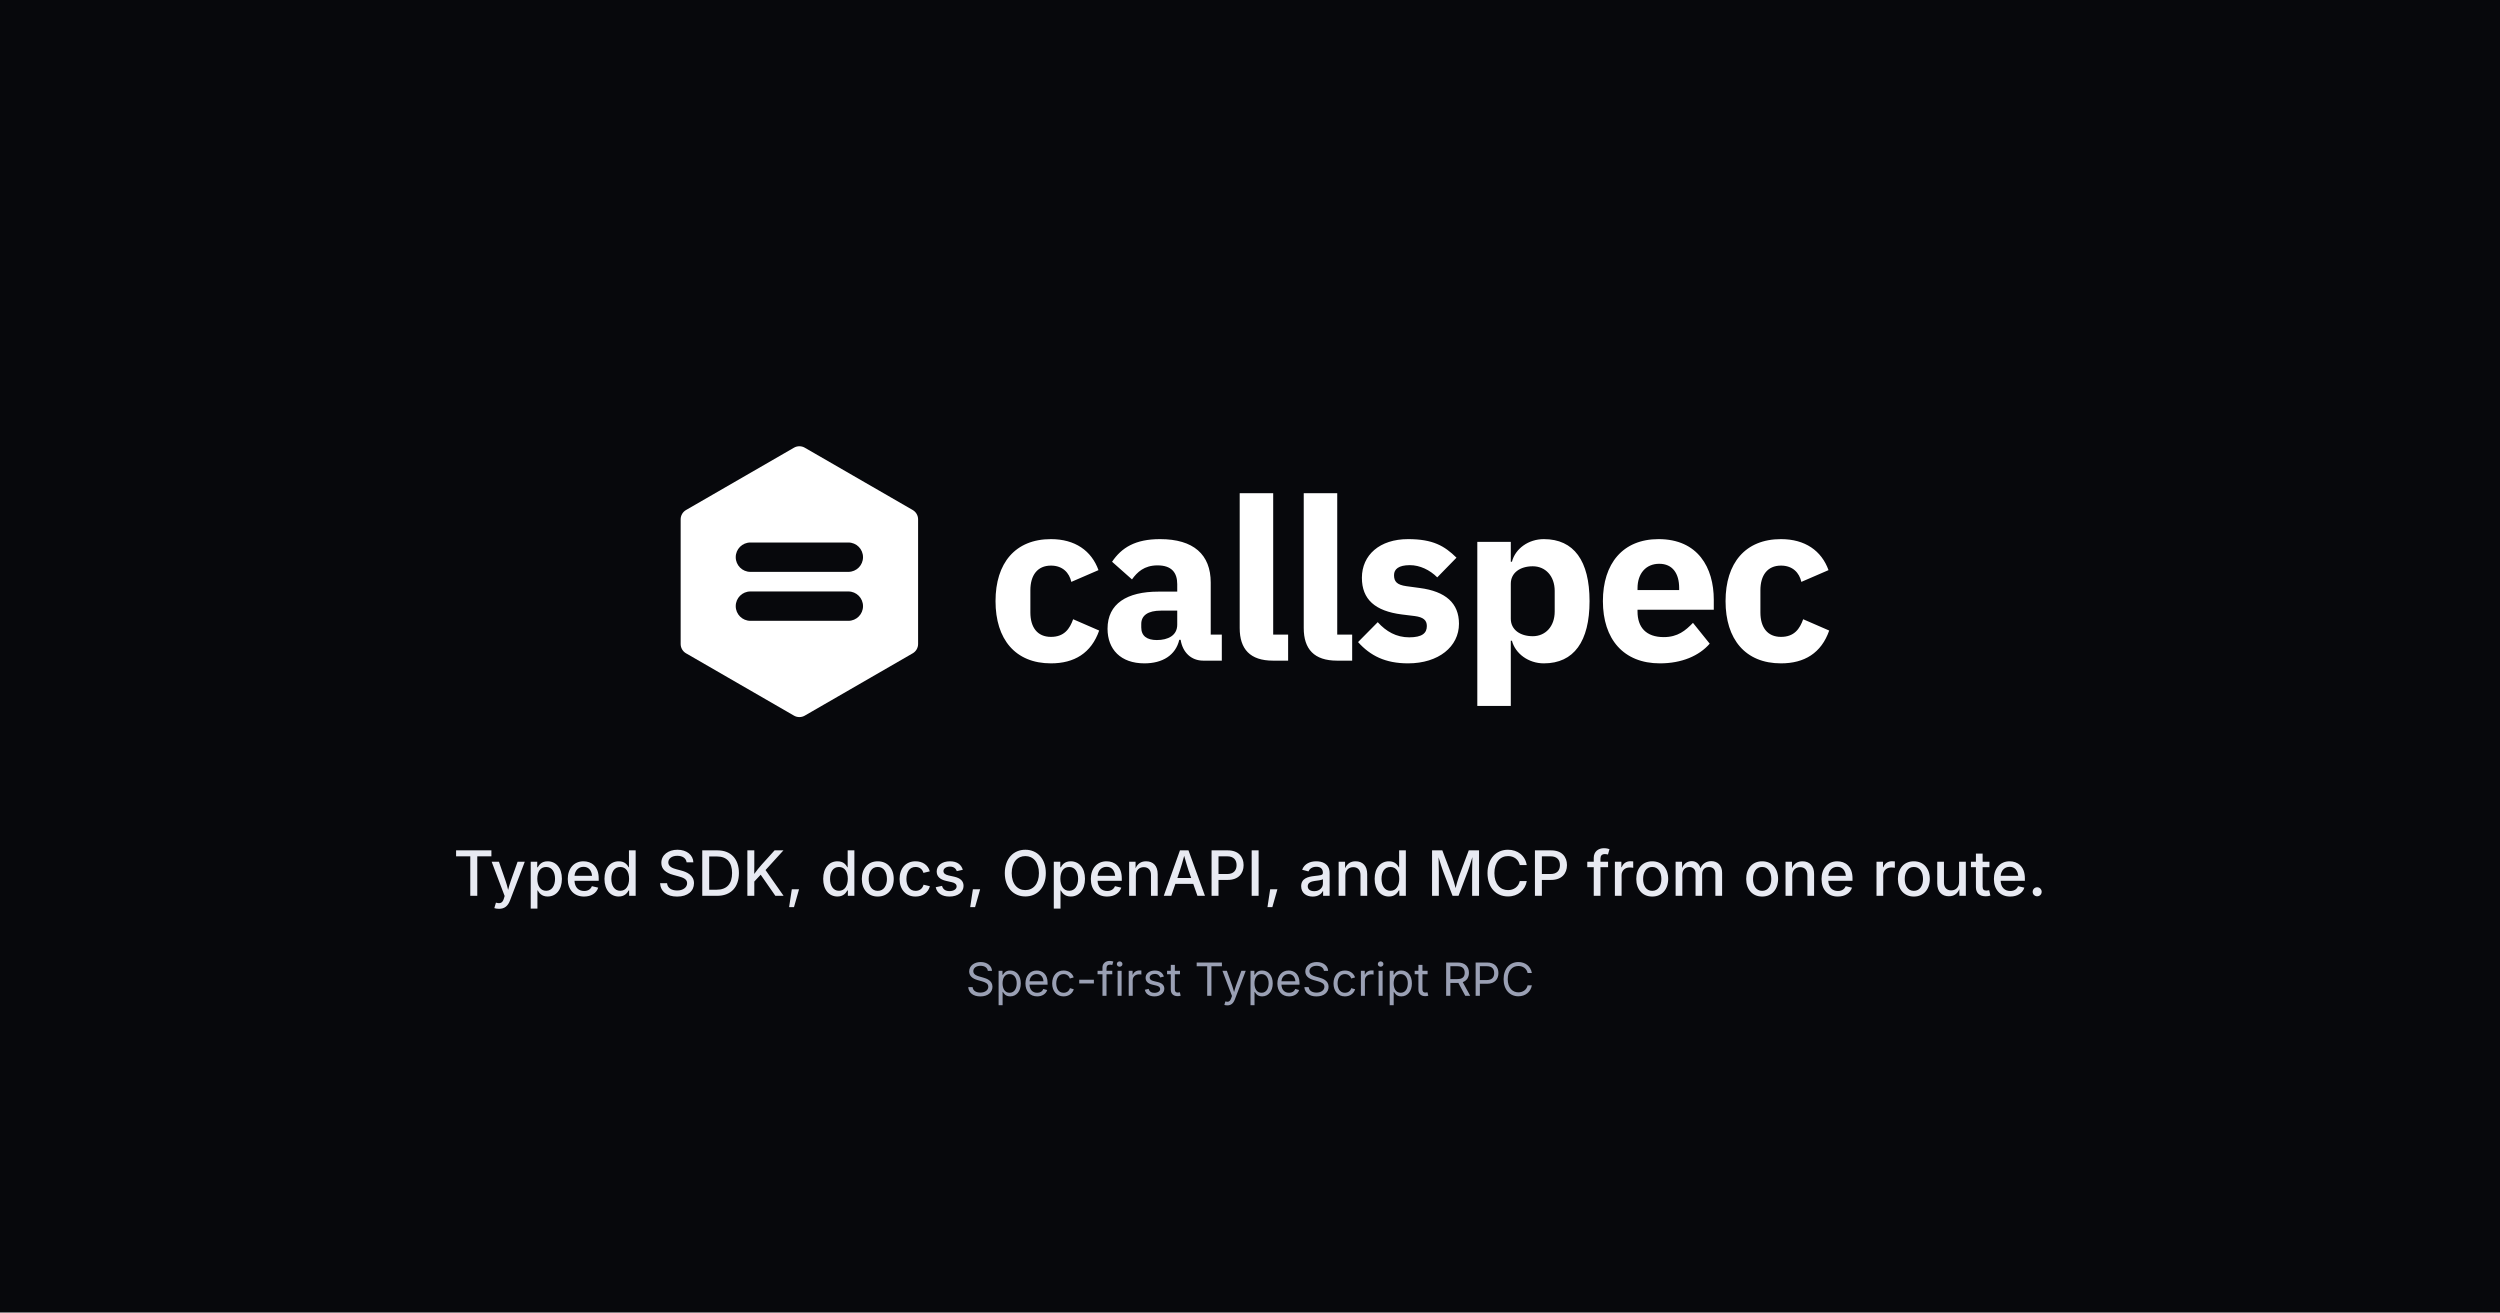
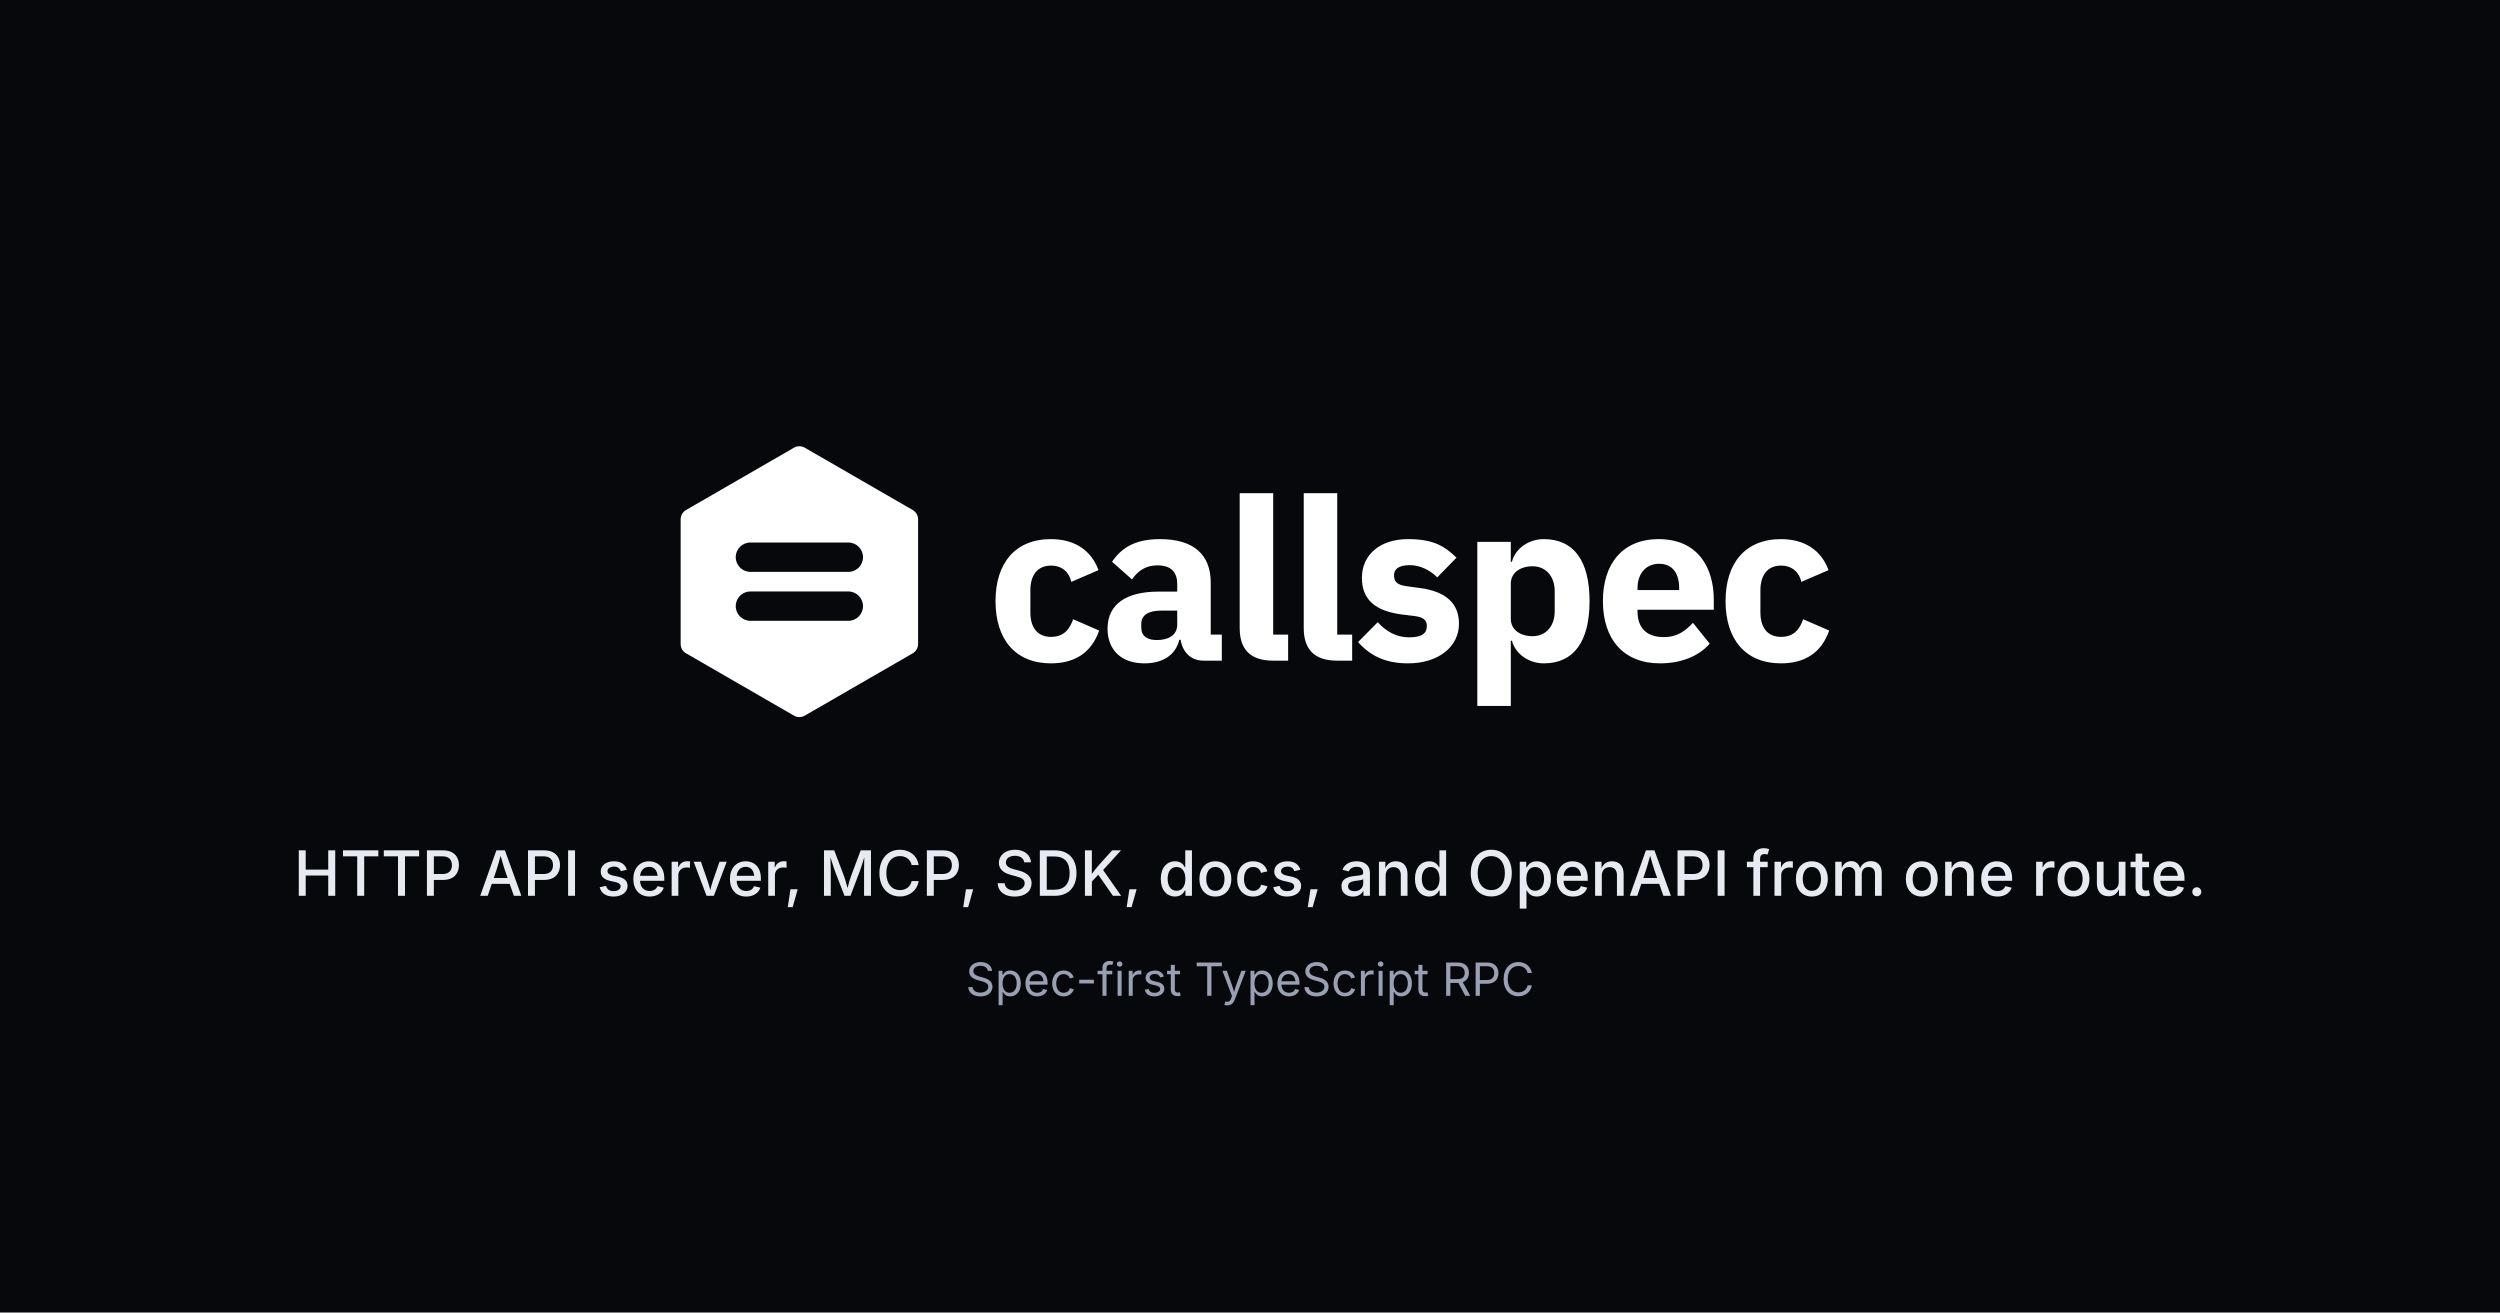
- <svg xmlns="http://www.w3.org/2000/svg" width="1200" height="630" viewBox="0 0 1200 630" role="img" aria-label="Callspec - typed SDK, docs, OpenAPI, and MCP from one route">
+ <svg xmlns="http://www.w3.org/2000/svg" width="1200" height="630" viewBox="0 0 1200 630" role="img" aria-label="Callspec - HTTP API server, MCP, SDK, docs, and OpenAPI from one route">
  <rect width="1200" height="630" fill="#07080c" />
  <g transform="translate(308.5 204) scale(2.35)">
    <path fill="#fff" fill-rule="evenodd" d="M30.9 4.635A2.2 2.2 0 0 1 33.1 4.635L55.149 17.365A2.2 2.2 0 0 1 56.249 19.27V44.73A2.2 2.2 0 0 1 55.149 46.635L33.1 59.365A2.2 2.2 0 0 1 30.9 59.365L8.851 46.635A2.2 2.2 0 0 1 7.751 44.73V19.27A2.2 2.2 0 0 1 8.851 17.365ZM22 24H42A3 3 0 0 1 42 30H22A3 3 0 0 1 22 24ZM22 34H42A3 3 0 0 1 42 40H22A3 3 0 0 1 22 34Z" />
    <path fill="#fff" d="M83.388 48.686C88.149 48.686 91.616 46.606 93.234 41.984L87.918 39.673C87.225 41.614 86.116 43.278 83.388 43.278C80.615 43.278 79.182 41.337 79.182 38.286L79.182 33.756C79.182 30.706 80.615 28.718 83.388 28.718C85.792 28.718 87.132 30.197 87.548 32.046L93.095 29.643C91.662 25.668 88.288 23.310 83.388 23.310C76.085 23.310 72.064 28.210 72.064 35.975C72.064 43.740 76.085 48.686 83.388 48.686ZM118.286 48.132L118.286 42.816L116.021 42.816L116.021 32.185C116.021 26.453 112.508 23.310 105.668 23.310C100.583 23.310 97.810 25.067 95.868 27.932L99.936 31.538C100.999 30.059 102.432 28.672 105.159 28.672C108.025 28.672 109.180 30.151 109.180 32.508L109.180 34.034L105.344 34.034C98.919 34.034 94.944 36.484 94.944 41.614C94.944 45.820 97.625 48.686 102.478 48.686C106.176 48.686 108.857 47.022 109.596 43.879L109.874 43.879C110.290 46.468 112.046 48.132 114.496 48.132ZM105.020 43.925C102.987 43.925 101.831 43.093 101.831 41.337L101.831 40.644C101.831 38.887 103.218 37.916 105.852 37.916L109.180 37.916L109.180 40.782C109.180 43.001 107.285 43.925 105.020 43.925ZM131.829 48.132L131.829 42.816L128.779 42.816L128.779 13.927L121.938 13.927L121.938 41.476C121.938 45.774 124.064 48.132 128.732 48.132ZM144.910 48.132L144.910 42.816L141.860 42.816L141.860 13.927L135.019 13.927L135.019 41.476C135.019 45.774 137.145 48.132 141.813 48.132ZM156.327 48.686C162.567 48.686 166.727 45.266 166.727 40.597C166.727 36.391 164 33.988 158.731 33.294L156.004 32.924C154.016 32.647 153.461 31.954 153.461 30.660C153.461 29.458 154.386 28.626 156.697 28.626C158.731 28.626 160.764 29.596 162.290 31.122L166.219 27.100C163.769 24.697 161.412 23.310 156.327 23.310C150.549 23.310 146.898 26.546 146.898 31.214C146.898 35.605 149.579 38.009 155.079 38.702L157.714 39.026C159.424 39.257 160.164 39.858 160.164 41.060C160.164 42.492 159.239 43.371 156.558 43.371C153.924 43.371 151.844 42.169 150.133 40.274L146.112 44.341C148.608 47.115 151.659 48.686 156.327 48.686ZM170.471 57.376L177.312 57.376L177.312 44.064L177.543 44.064C178.236 46.699 180.917 48.686 184.060 48.686C190.208 48.686 193.397 44.203 193.397 35.975C193.397 27.748 190.208 23.310 184.060 23.310C180.917 23.310 178.236 25.252 177.543 27.932L177.312 27.932L177.312 23.865L170.471 23.865ZM181.796 43.140C179.207 43.140 177.312 41.799 177.312 39.580L177.312 32.416C177.312 30.197 179.207 28.857 181.796 28.857C184.384 28.857 186.279 30.844 186.279 33.895L186.279 38.101C186.279 41.152 184.384 43.140 181.796 43.140ZM207.772 48.686C212.210 48.686 215.769 47.161 217.941 44.665L214.521 40.412C212.996 41.984 211.424 43.324 208.558 43.324C204.907 43.324 203.196 41.291 203.196 38.101L203.196 37.732L218.773 37.732L218.773 35.698C218.773 29.134 215.538 23.310 207.495 23.310C200.192 23.310 196.124 28.302 196.124 35.975C196.124 43.740 200.331 48.686 207.772 48.686ZM207.634 28.348C210.361 28.348 211.701 30.336 211.701 33.294L211.701 33.710L203.196 33.710L203.196 33.340C203.196 30.336 204.907 28.348 207.634 28.348ZM232.501 48.686C237.262 48.686 240.729 46.606 242.347 41.984L237.031 39.673C236.338 41.614 235.228 43.278 232.501 43.278C229.728 43.278 228.295 41.337 228.295 38.286L228.295 33.756C228.295 30.706 229.728 28.718 232.501 28.718C234.905 28.718 236.245 30.197 236.661 32.046L242.208 29.643C240.775 25.668 237.401 23.310 232.501 23.310C225.198 23.310 221.177 28.210 221.177 35.975C221.177 43.740 225.198 48.686 232.501 48.686Z" />
  </g>
-   <text x="600" y="430" text-anchor="middle" fill="#e8eaf2" font-family="Inter, Inter Variable, Arial, Helvetica, sans-serif" font-size="30" font-weight="500">Typed SDK, docs, OpenAPI, and MCP from one route.</text>
+   <text x="600" y="430" text-anchor="middle" fill="#e8eaf2" font-family="Inter, Inter Variable, Arial, Helvetica, sans-serif" font-size="30" font-weight="500">HTTP API server, MCP, SDK, docs, and OpenAPI from one route.</text>
  <text x="600" y="478" text-anchor="middle" fill="#9aa0b4" font-family="Inter, Inter Variable, Arial, Helvetica, sans-serif" font-size="22" font-weight="400">Spec-first TypeScript RPC</text>
</svg>
